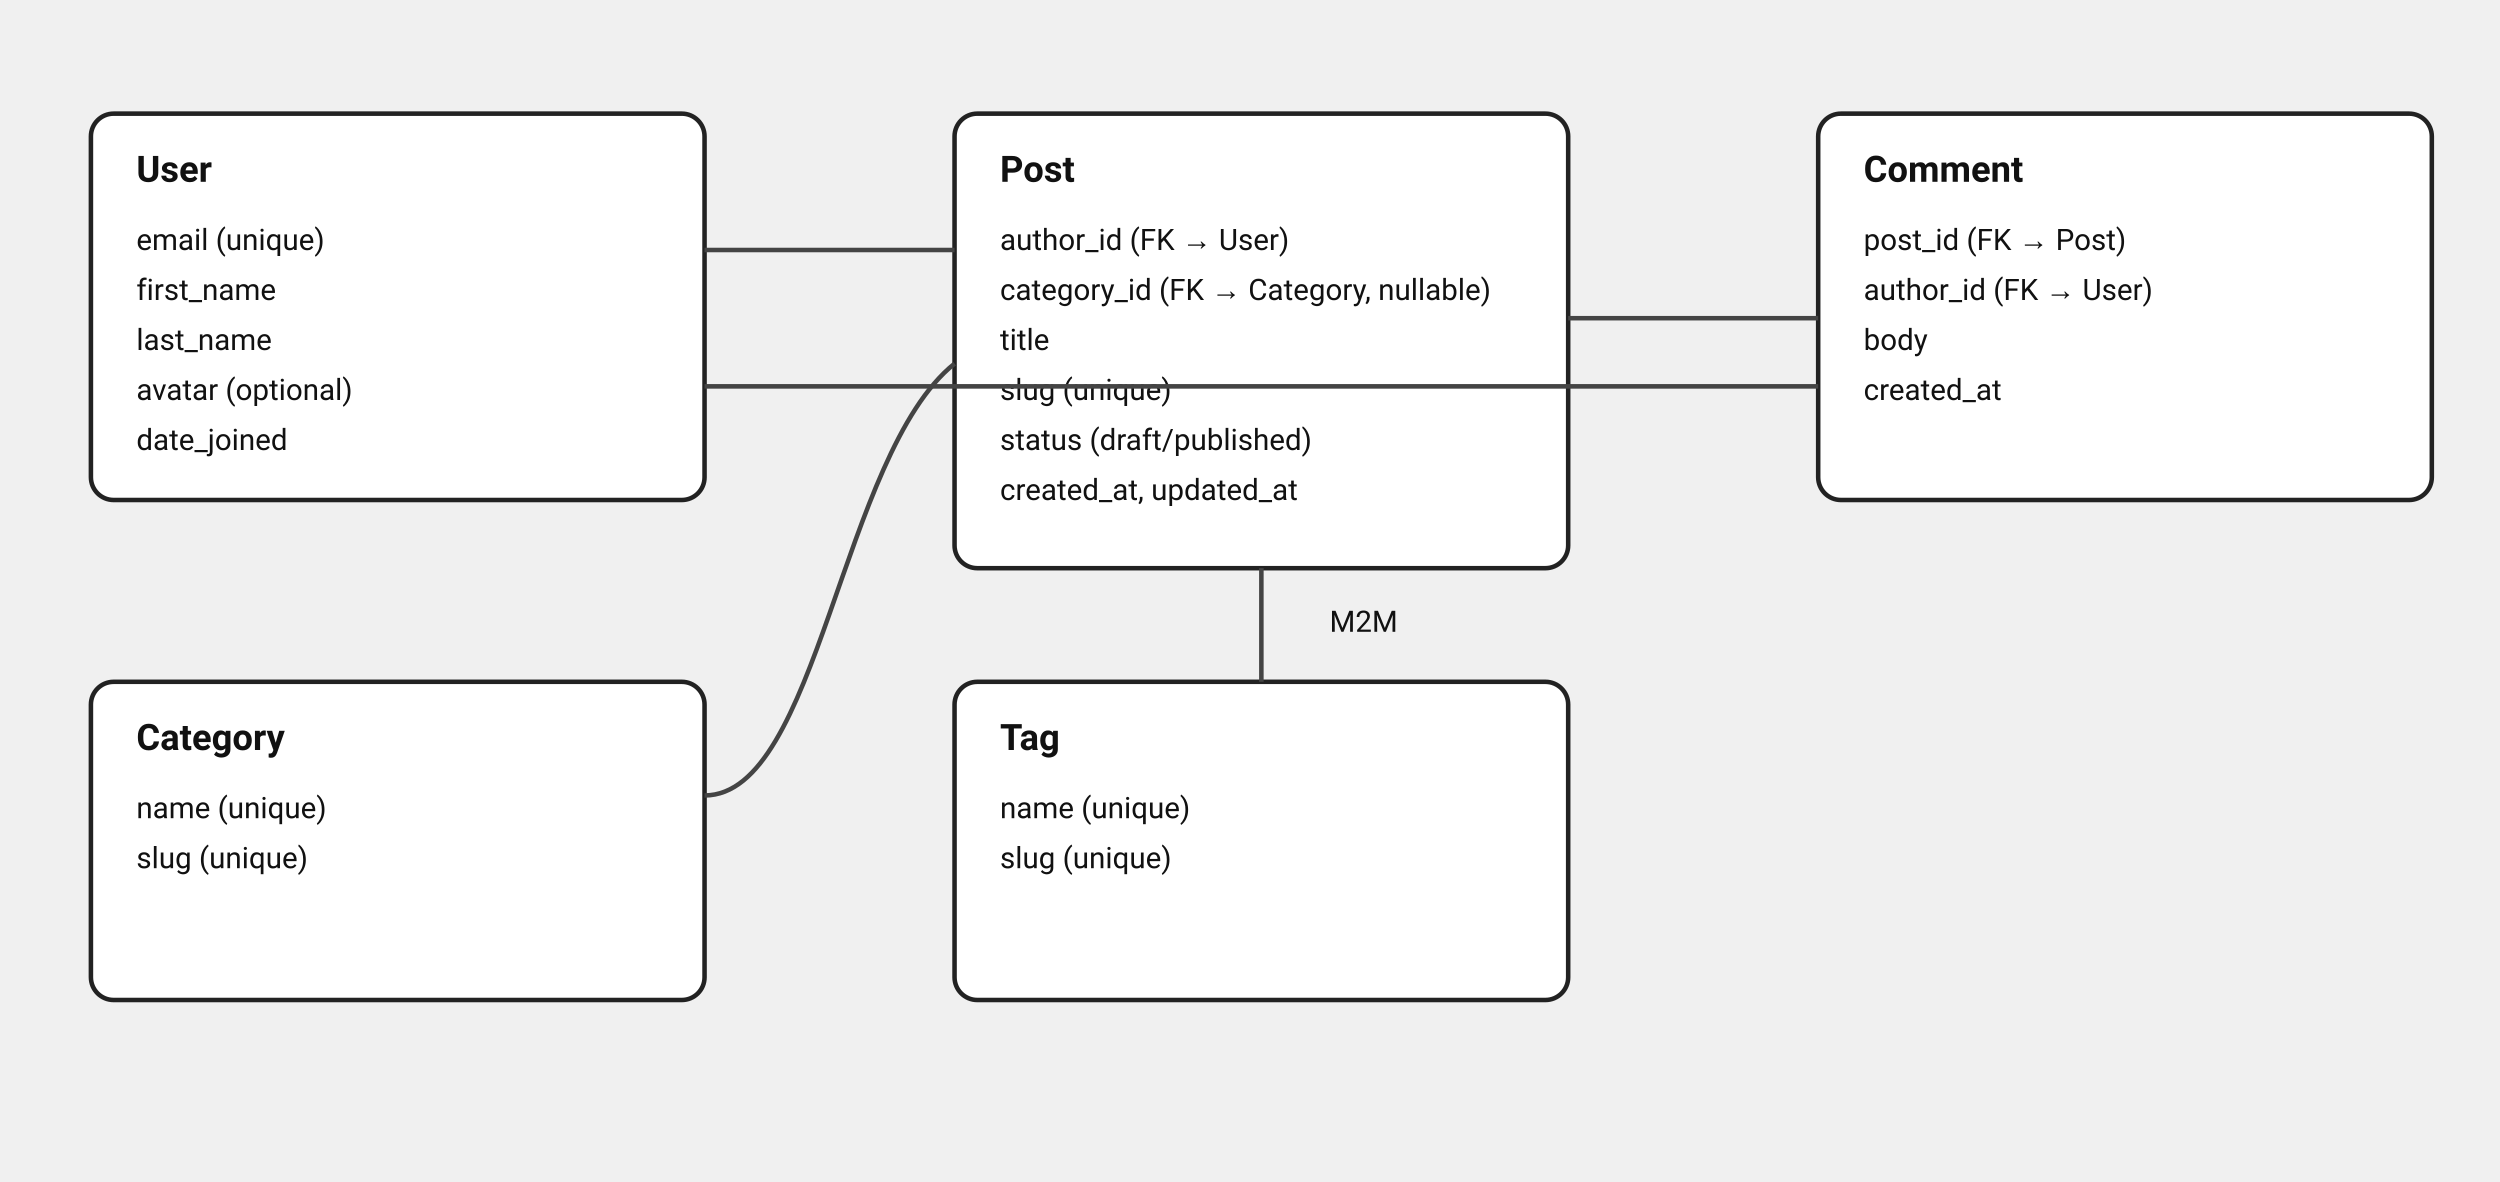
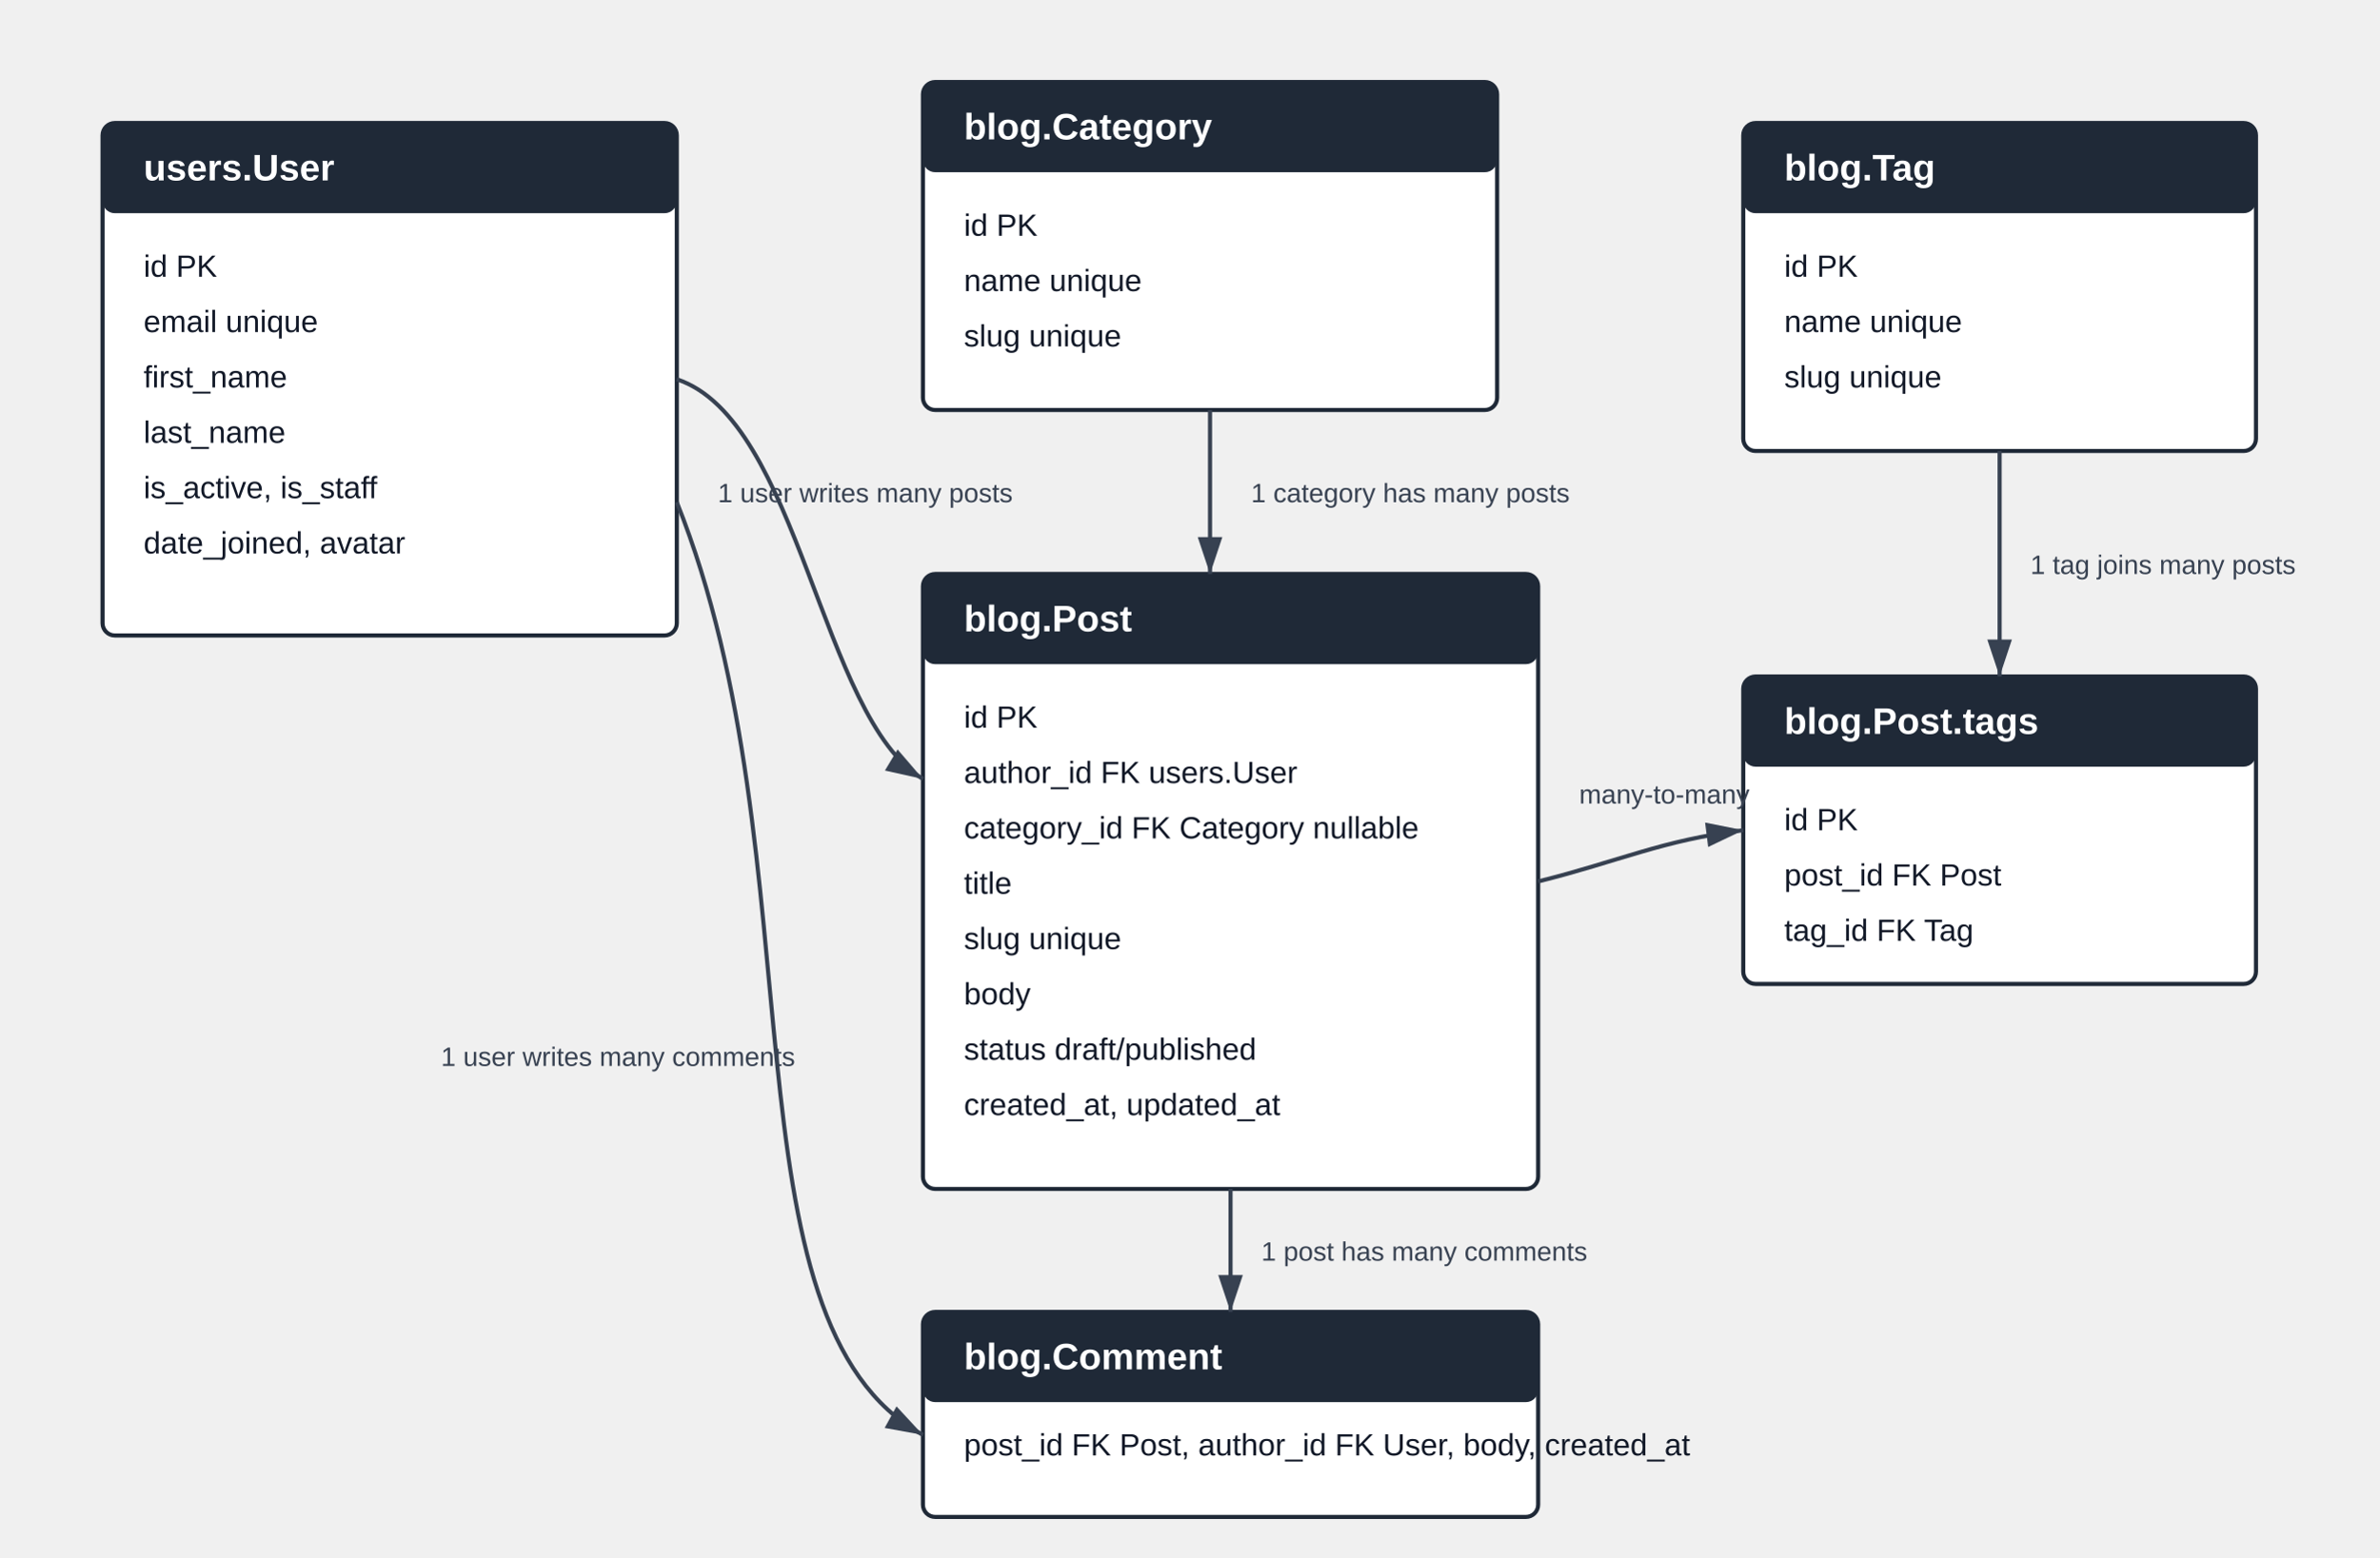
- <svg xmlns="http://www.w3.org/2000/svg" width="1100" height="520" viewBox="0 0 1100 520">
+ <svg xmlns="http://www.w3.org/2000/svg" width="1160" height="760" viewBox="0 0 1160 760" role="img" aria-labelledby="title desc">
  <defs>
    <style>
-       .box { fill: #ffffff; stroke: #222; stroke-width: 2; }
-       .title { font: 700 16px -apple-system,BlinkMacSystemFont,Segoe UI,Roboto,Arial,sans-serif; fill: #111; }
-       .text { font: 13px -apple-system,BlinkMacSystemFont,Segoe UI,Roboto,Arial,sans-serif; fill: #111; }
-       .line { stroke: #444; stroke-width: 2; fill: none; }
+       .box { fill: #ffffff; stroke: #1f2937; stroke-width: 2; }
+       .head { fill: #1f2937; }
+       .headText { fill: #ffffff; font: 700 18px Arial, sans-serif; }
+       .text { fill: #111827; font: 15px Arial, sans-serif; }
+       .small { fill: #374151; font: 13px Arial, sans-serif; }
+       .line { stroke: #374151; stroke-width: 2; fill: none; marker-end: url(#arrow); }
    </style>
+     <marker id="arrow" markerWidth="10" markerHeight="10" refX="9" refY="3" orient="auto" markerUnits="strokeWidth">
+       <path d="M0,0 L0,6 L9,3 z" fill="#374151" />
+     </marker>
  </defs>
-   <rect class="box" x="40" y="50" width="270" height="170" rx="10" />
-   <text class="title" x="60" y="80">User</text>
-   <text class="text" x="60" y="110">email (unique)</text>
-   <text class="text" x="60" y="132">first_name</text>
-   <text class="text" x="60" y="154">last_name</text>
-   <text class="text" x="60" y="176">avatar (optional)</text>
-   <text class="text" x="60" y="198">date_joined</text>
-   <rect class="box" x="40" y="300" width="270" height="140" rx="10" />
-   <text class="title" x="60" y="330">Category</text>
-   <text class="text" x="60" y="360">name (unique)</text>
-   <text class="text" x="60" y="382">slug (unique)</text>
-   <rect class="box" x="420" y="300" width="270" height="140" rx="10" />
-   <text class="title" x="440" y="330">Tag</text>
-   <text class="text" x="440" y="360">name (unique)</text>
-   <text class="text" x="440" y="382">slug (unique)</text>
-   <rect class="box" x="420" y="50" width="270" height="200" rx="10" />
-   <text class="title" x="440" y="80">Post</text>
-   <text class="text" x="440" y="110">author_id (FK → User)</text>
-   <text class="text" x="440" y="132">category_id (FK → Category, nullable)</text>
-   <text class="text" x="440" y="154">title</text>
-   <text class="text" x="440" y="176">slug (unique)</text>
-   <text class="text" x="440" y="198">status (draft/published)</text>
-   <text class="text" x="440" y="220">created_at, updated_at</text>
-   <rect class="box" x="800" y="50" width="270" height="170" rx="10" />
-   <text class="title" x="820" y="80">Comment</text>
-   <text class="text" x="820" y="110">post_id (FK → Post)</text>
-   <text class="text" x="820" y="132">author_id (FK → User)</text>
-   <text class="text" x="820" y="154">body</text>
-   <text class="text" x="820" y="176">created_at</text>
-   <path class="line" d="M310 110 C360 110 370 110 420 110" />
-   <path class="line" d="M310 170 C560 170 570 170 800 170" />
-   <path class="line" d="M690 140 C740 140 750 140 800 140" />
-   <path class="line" d="M310 350 C360 350 370 200 420 160" />
-   <path class="line" d="M555 250 C555 275 555 275 555 300" />
-   <text class="text" x="585" y="278">M2M</text>
+   <rect class="box" x="50" y="60" width="280" height="250" rx="6" />
+   <rect class="head" x="50" y="60" width="280" height="44" rx="6" />
+   <text class="headText" x="70" y="88">users.User</text>
+   <text class="text" x="70" y="135">id PK</text>
+   <text class="text" x="70" y="162">email unique</text>
+   <text class="text" x="70" y="189">first_name</text>
+   <text class="text" x="70" y="216">last_name</text>
+   <text class="text" x="70" y="243">is_active, is_staff</text>
+   <text class="text" x="70" y="270">date_joined, avatar</text>
+   <rect class="box" x="450" y="40" width="280" height="160" rx="6" />
+   <rect class="head" x="450" y="40" width="280" height="44" rx="6" />
+   <text class="headText" x="470" y="68">blog.Category</text>
+   <text class="text" x="470" y="115">id PK</text>
+   <text class="text" x="470" y="142">name unique</text>
+   <text class="text" x="470" y="169">slug unique</text>
+   <rect class="box" x="450" y="280" width="300" height="300" rx="6" />
+   <rect class="head" x="450" y="280" width="300" height="44" rx="6" />
+   <text class="headText" x="470" y="308">blog.Post</text>
+   <text class="text" x="470" y="355">id PK</text>
+   <text class="text" x="470" y="382">author_id FK users.User</text>
+   <text class="text" x="470" y="409">category_id FK Category nullable</text>
+   <text class="text" x="470" y="436">title</text>
+   <text class="text" x="470" y="463">slug unique</text>
+   <text class="text" x="470" y="490">body</text>
+   <text class="text" x="470" y="517">status draft/published</text>
+   <text class="text" x="470" y="544">created_at, updated_at</text>
+   <rect class="box" x="850" y="60" width="250" height="160" rx="6" />
+   <rect class="head" x="850" y="60" width="250" height="44" rx="6" />
+   <text class="headText" x="870" y="88">blog.Tag</text>
+   <text class="text" x="870" y="135">id PK</text>
+   <text class="text" x="870" y="162">name unique</text>
+   <text class="text" x="870" y="189">slug unique</text>
+   <rect class="box" x="850" y="330" width="250" height="150" rx="6" />
+   <rect class="head" x="850" y="330" width="250" height="44" rx="6" />
+   <text class="headText" x="870" y="358">blog.Post.tags</text>
+   <text class="text" x="870" y="405">id PK</text>
+   <text class="text" x="870" y="432">post_id FK Post</text>
+   <text class="text" x="870" y="459">tag_id FK Tag</text>
+   <rect class="box" x="450" y="640" width="300" height="100" rx="6" />
+   <rect class="head" x="450" y="640" width="300" height="44" rx="6" />
+   <text class="headText" x="470" y="668">blog.Comment</text>
+   <text class="text" x="470" y="710">post_id FK Post, author_id FK User, body, created_at</text>
+   <path class="line" d="M330 185 C390 205 400 350 450 380" />
+   <text class="small" x="350" y="245">1 user writes many posts</text>
+   <path class="line" d="M590 200 C590 230 590 250 590 280" />
+   <text class="small" x="610" y="245">1 category has many posts</text>
+   <path class="line" d="M750 430 C790 420 810 410 850 405" />
+   <text class="small" x="770" y="392">many-to-many</text>
+   <path class="line" d="M975 220 C975 260 975 290 975 330" />
+   <text class="small" x="990" y="280">1 tag joins many posts</text>
+   <path class="line" d="M600 580 C600 600 600 620 600 640" />
+   <text class="small" x="615" y="615">1 post has many comments</text>
+   <path class="line" d="M330 245 C400 420 350 645 450 700" />
+   <text class="small" x="215" y="520">1 user writes many comments</text>
</svg>
